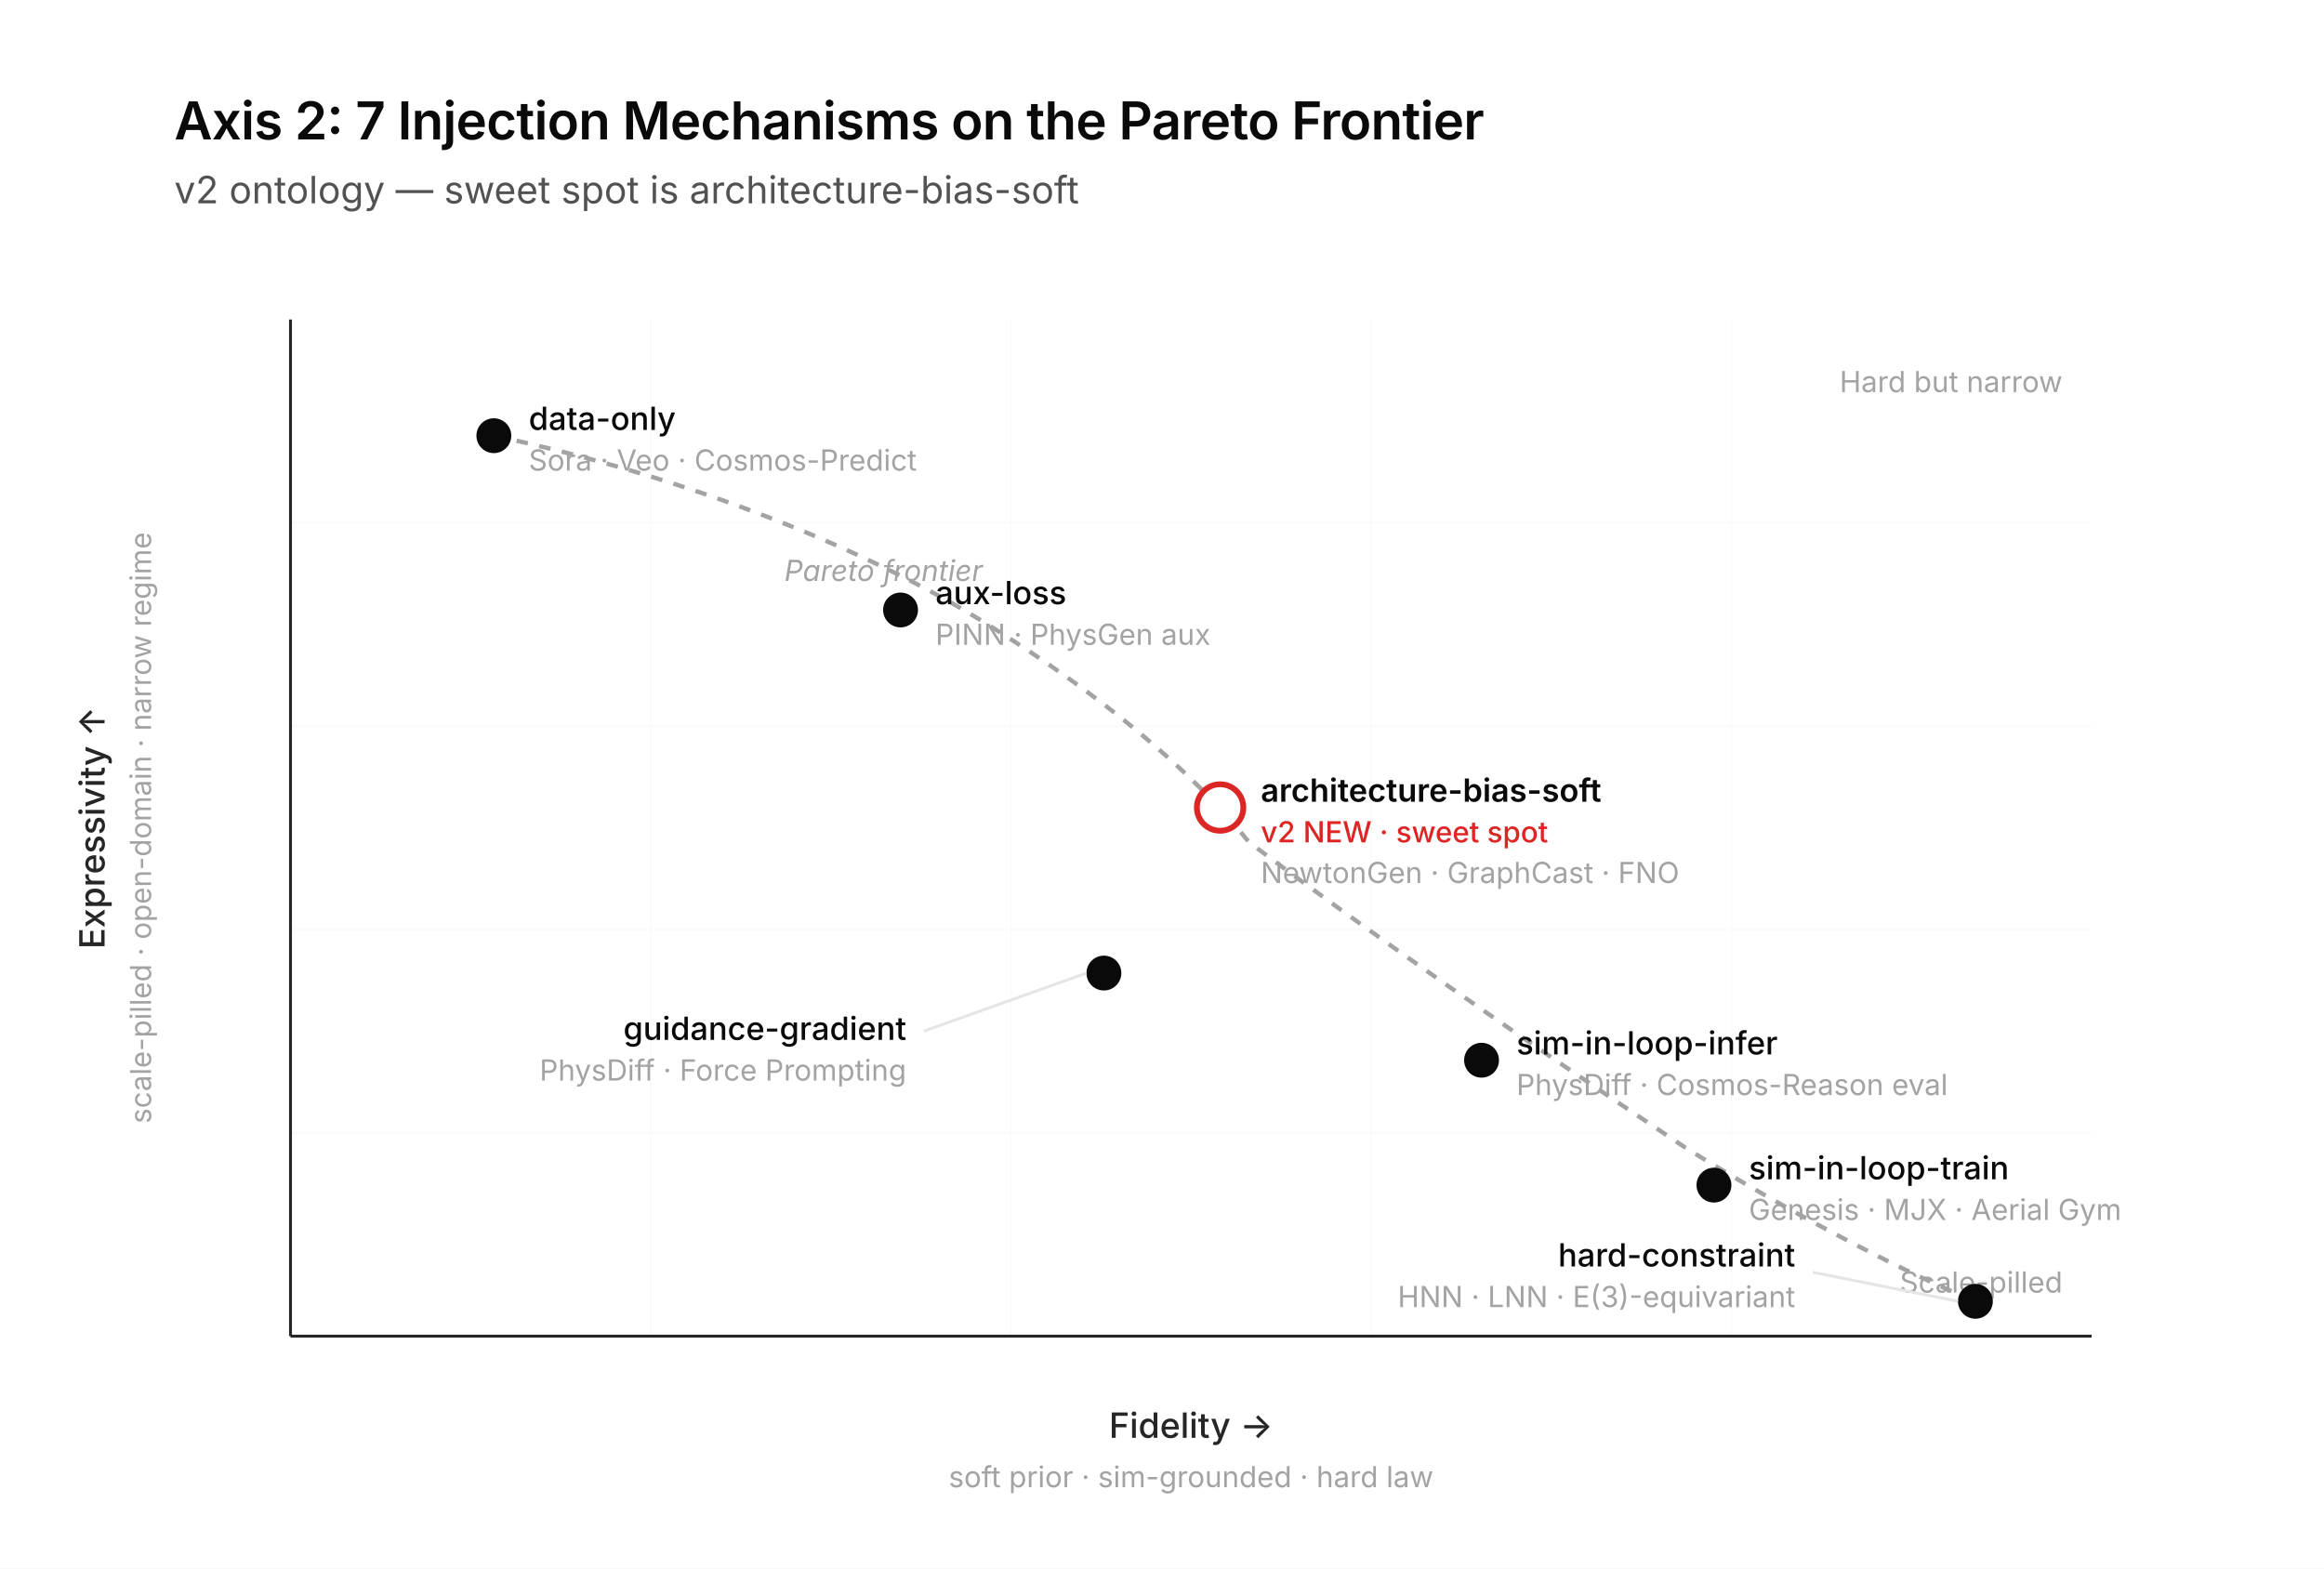
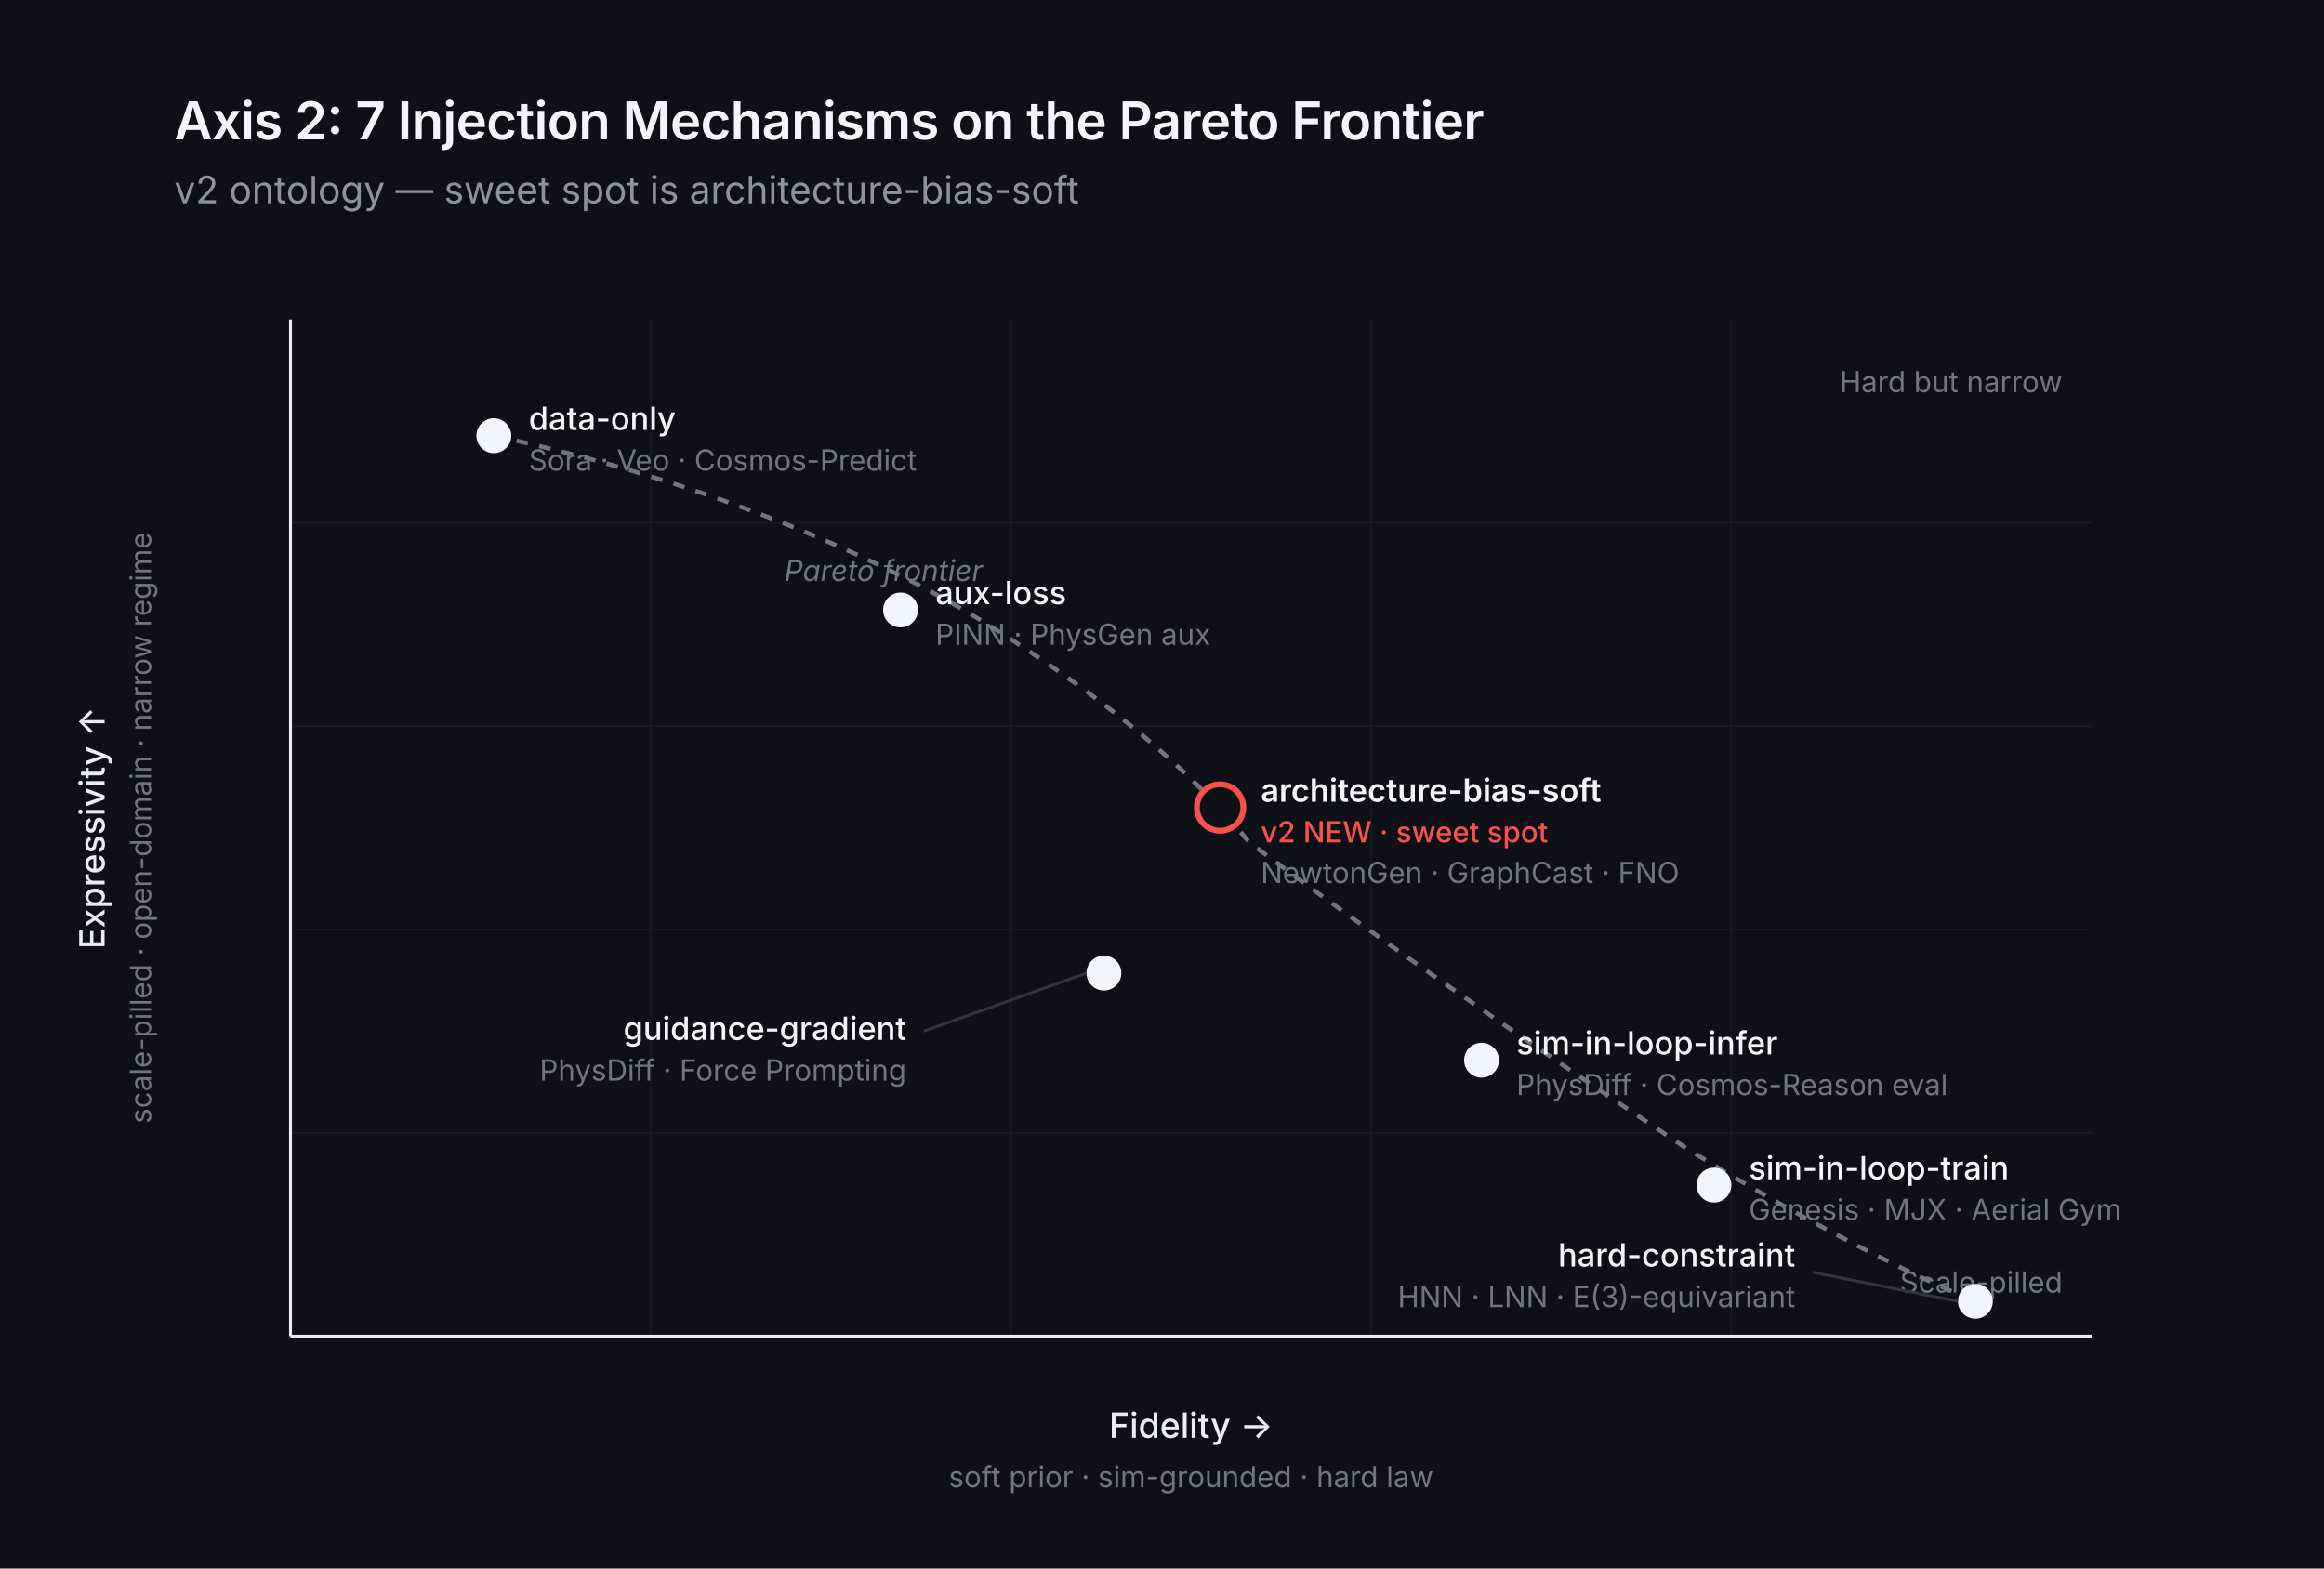
<svg xmlns="http://www.w3.org/2000/svg" viewBox="0 0 800 540" font-family="'Inter', -apple-system, BlinkMacSystemFont, system-ui, sans-serif">
  <style>
    text { font-variant-numeric: tabular-nums; }
  </style>
-   <rect width="800" height="540" fill="#ffffff" />
-   <text x="60" y="48" fill="#0a0a0a" font-size="18" font-weight="600" letter-spacing="-0.2">Axis 2: 7 Injection Mechanisms on the Pareto Frontier</text>
-   <text x="60" y="70" fill="#525252" font-size="13" font-weight="400">v2 ontology — sweet spot is architecture-bias-soft</text>
-   <g stroke="#fafafa" stroke-width="0.5">
+   <rect width="800" height="540" fill="#0d1117" />
+   <text x="60" y="48" fill="#f0f6fc" font-size="18" font-weight="600" letter-spacing="-0.2">Axis 2: 7 Injection Mechanisms on the Pareto Frontier</text>
+   <text x="60" y="70" fill="#8b949e" font-size="13" font-weight="400">v2 ontology — sweet spot is architecture-bias-soft</text>
+   <g stroke="#161b22" stroke-width="0.5">
    <line x1="100" y1="180" x2="720" y2="180" />
    <line x1="100" y1="250" x2="720" y2="250" />
    <line x1="100" y1="320" x2="720" y2="320" />
    <line x1="100" y1="390" x2="720" y2="390" />
    <line x1="224" y1="110" x2="224" y2="460" />
    <line x1="348" y1="110" x2="348" y2="460" />
    <line x1="472" y1="110" x2="472" y2="460" />
    <line x1="596" y1="110" x2="596" y2="460" />
  </g>
-   <line x1="100" y1="460" x2="720" y2="460" stroke="#262626" stroke-width="1" />
-   <line x1="100" y1="460" x2="100" y2="110" stroke="#262626" stroke-width="1" />
-   <text x="410" y="495" text-anchor="middle" fill="#262626" font-size="12" font-weight="500">Fidelity →</text>
-   <text x="410" y="512" text-anchor="middle" fill="#a3a3a3" font-size="10" font-weight="400">soft prior · sim-grounded · hard law</text>
+   <line x1="100" y1="460" x2="720" y2="460" stroke="#e6edf3" stroke-width="1" />
+   <line x1="100" y1="460" x2="100" y2="110" stroke="#e6edf3" stroke-width="1" />
+   <text x="410" y="495" text-anchor="middle" fill="#e6edf3" font-size="12" font-weight="500">Fidelity →</text>
+   <text x="410" y="512" text-anchor="middle" fill="#6e7681" font-size="10" font-weight="400">soft prior · sim-grounded · hard law</text>
  <g transform="translate(36,285) rotate(-90)">
-     <text x="0" y="0" text-anchor="middle" fill="#262626" font-size="12" font-weight="500">Expressivity ↑</text>
+     <text x="0" y="0" text-anchor="middle" fill="#e6edf3" font-size="12" font-weight="500">Expressivity ↑</text>
  </g>
  <g transform="translate(52,285) rotate(-90)">
-     <text x="0" y="0" text-anchor="middle" fill="#a3a3a3" font-size="10" font-weight="400">scale-pilled · open-domain · narrow regime</text>
+     <text x="0" y="0" text-anchor="middle" fill="#6e7681" font-size="10" font-weight="400">scale-pilled · open-domain · narrow regime</text>
  </g>
-   <path d="M 170,150 C 240,165 300,190 340,215 C 380,240 410,265 430,290 C 470,320 520,355 580,395 C 620,420 660,440 680,448" fill="none" stroke="#a3a3a3" stroke-width="1.5" stroke-dasharray="4 4" />
-   <text x="270" y="200" fill="#a3a3a3" font-size="10" font-weight="400" font-style="italic">Pareto frontier</text>
-   <text x="710" y="135" text-anchor="end" fill="#a3a3a3" font-size="10" font-weight="400">Hard but narrow</text>
-   <text x="710" y="445" text-anchor="end" fill="#a3a3a3" font-size="10" font-weight="400">Scale-pilled</text>
+   <path d="M 170,150 C 240,165 300,190 340,215 C 380,240 410,265 430,290 C 470,320 520,355 580,395 C 620,420 660,440 680,448" fill="none" stroke="#6e7681" stroke-width="1.5" stroke-dasharray="4 4" />
+   <text x="270" y="200" fill="#6e7681" font-size="10" font-weight="400" font-style="italic">Pareto frontier</text>
+   <text x="710" y="135" text-anchor="end" fill="#6e7681" font-size="10" font-weight="400">Hard but narrow</text>
+   <text x="710" y="445" text-anchor="end" fill="#6e7681" font-size="10" font-weight="400">Scale-pilled</text>
  <g>
-     <circle cx="170" cy="150" r="6" fill="#0a0a0a" />
-     <text x="182" y="148" fill="#0a0a0a" font-size="11" font-weight="500">data-only</text>
-     <text x="182" y="162" fill="#a3a3a3" font-size="10" font-weight="400">Sora · Veo · Cosmos-Predict</text>
+     <circle cx="170" cy="150" r="6" fill="#f0f6fc" />
+     <text x="182" y="148" fill="#f0f6fc" font-size="11" font-weight="500">data-only</text>
+     <text x="182" y="162" fill="#6e7681" font-size="10" font-weight="400">Sora · Veo · Cosmos-Predict</text>
  </g>
  <g>
-     <circle cx="310" cy="210" r="6" fill="#0a0a0a" />
-     <text x="322" y="208" fill="#0a0a0a" font-size="11" font-weight="500">aux-loss</text>
-     <text x="322" y="222" fill="#a3a3a3" font-size="10" font-weight="400">PINN · PhysGen aux</text>
+     <circle cx="310" cy="210" r="6" fill="#f0f6fc" />
+     <text x="322" y="208" fill="#f0f6fc" font-size="11" font-weight="500">aux-loss</text>
+     <text x="322" y="222" fill="#6e7681" font-size="10" font-weight="400">PINN · PhysGen aux</text>
  </g>
  <g>
-     <circle cx="420" cy="278" r="8" fill="#ffffff" stroke="#dc2626" stroke-width="2" />
-     <text x="434" y="276" fill="#0a0a0a" font-size="11" font-weight="600">architecture-bias-soft</text>
-     <text x="434" y="290" fill="#dc2626" font-size="10" font-weight="500">v2 NEW · sweet spot</text>
-     <text x="434" y="304" fill="#a3a3a3" font-size="10" font-weight="400">NewtonGen · GraphCast · FNO</text>
+     <circle cx="420" cy="278" r="8" fill="#0d1117" stroke="#f85149" stroke-width="2" />
+     <text x="434" y="276" fill="#f0f6fc" font-size="11" font-weight="600">architecture-bias-soft</text>
+     <text x="434" y="290" fill="#f85149" font-size="10" font-weight="500">v2 NEW · sweet spot</text>
+     <text x="434" y="304" fill="#6e7681" font-size="10" font-weight="400">NewtonGen · GraphCast · FNO</text>
  </g>
  <g>
-     <circle cx="380" cy="335" r="6" fill="#0a0a0a" />
-     <line x1="374" y1="335" x2="318" y2="355" stroke="#e5e5e5" stroke-width="1" />
-     <text x="312" y="358" text-anchor="end" fill="#0a0a0a" font-size="11" font-weight="500">guidance-gradient</text>
-     <text x="312" y="372" text-anchor="end" fill="#a3a3a3" font-size="10" font-weight="400">PhysDiff · Force Prompting</text>
+     <circle cx="380" cy="335" r="6" fill="#f0f6fc" />
+     <line x1="374" y1="335" x2="318" y2="355" stroke="#30363d" stroke-width="1" />
+     <text x="312" y="358" text-anchor="end" fill="#f0f6fc" font-size="11" font-weight="500">guidance-gradient</text>
+     <text x="312" y="372" text-anchor="end" fill="#6e7681" font-size="10" font-weight="400">PhysDiff · Force Prompting</text>
  </g>
  <g>
-     <circle cx="510" cy="365" r="6" fill="#0a0a0a" />
-     <text x="522" y="363" fill="#0a0a0a" font-size="11" font-weight="500">sim-in-loop-infer</text>
-     <text x="522" y="377" fill="#a3a3a3" font-size="10" font-weight="400">PhysDiff · Cosmos-Reason eval</text>
+     <circle cx="510" cy="365" r="6" fill="#f0f6fc" />
+     <text x="522" y="363" fill="#f0f6fc" font-size="11" font-weight="500">sim-in-loop-infer</text>
+     <text x="522" y="377" fill="#6e7681" font-size="10" font-weight="400">PhysDiff · Cosmos-Reason eval</text>
  </g>
  <g>
-     <circle cx="590" cy="408" r="6" fill="#0a0a0a" />
-     <text x="602" y="406" fill="#0a0a0a" font-size="11" font-weight="500">sim-in-loop-train</text>
-     <text x="602" y="420" fill="#a3a3a3" font-size="10" font-weight="400">Genesis · MJX · Aerial Gym</text>
+     <circle cx="590" cy="408" r="6" fill="#f0f6fc" />
+     <text x="602" y="406" fill="#f0f6fc" font-size="11" font-weight="500">sim-in-loop-train</text>
+     <text x="602" y="420" fill="#6e7681" font-size="10" font-weight="400">Genesis · MJX · Aerial Gym</text>
  </g>
  <g>
-     <circle cx="680" cy="448" r="6" fill="#0a0a0a" />
-     <line x1="674" y1="448" x2="624" y2="438" stroke="#e5e5e5" stroke-width="1" />
-     <text x="618" y="436" text-anchor="end" fill="#0a0a0a" font-size="11" font-weight="500">hard-constraint</text>
-     <text x="618" y="450" text-anchor="end" fill="#a3a3a3" font-size="10" font-weight="400">HNN · LNN · E(3)-equivariant</text>
+     <circle cx="680" cy="448" r="6" fill="#f0f6fc" />
+     <line x1="674" y1="448" x2="624" y2="438" stroke="#30363d" stroke-width="1" />
+     <text x="618" y="436" text-anchor="end" fill="#f0f6fc" font-size="11" font-weight="500">hard-constraint</text>
+     <text x="618" y="450" text-anchor="end" fill="#6e7681" font-size="10" font-weight="400">HNN · LNN · E(3)-equivariant</text>
  </g>
</svg>
